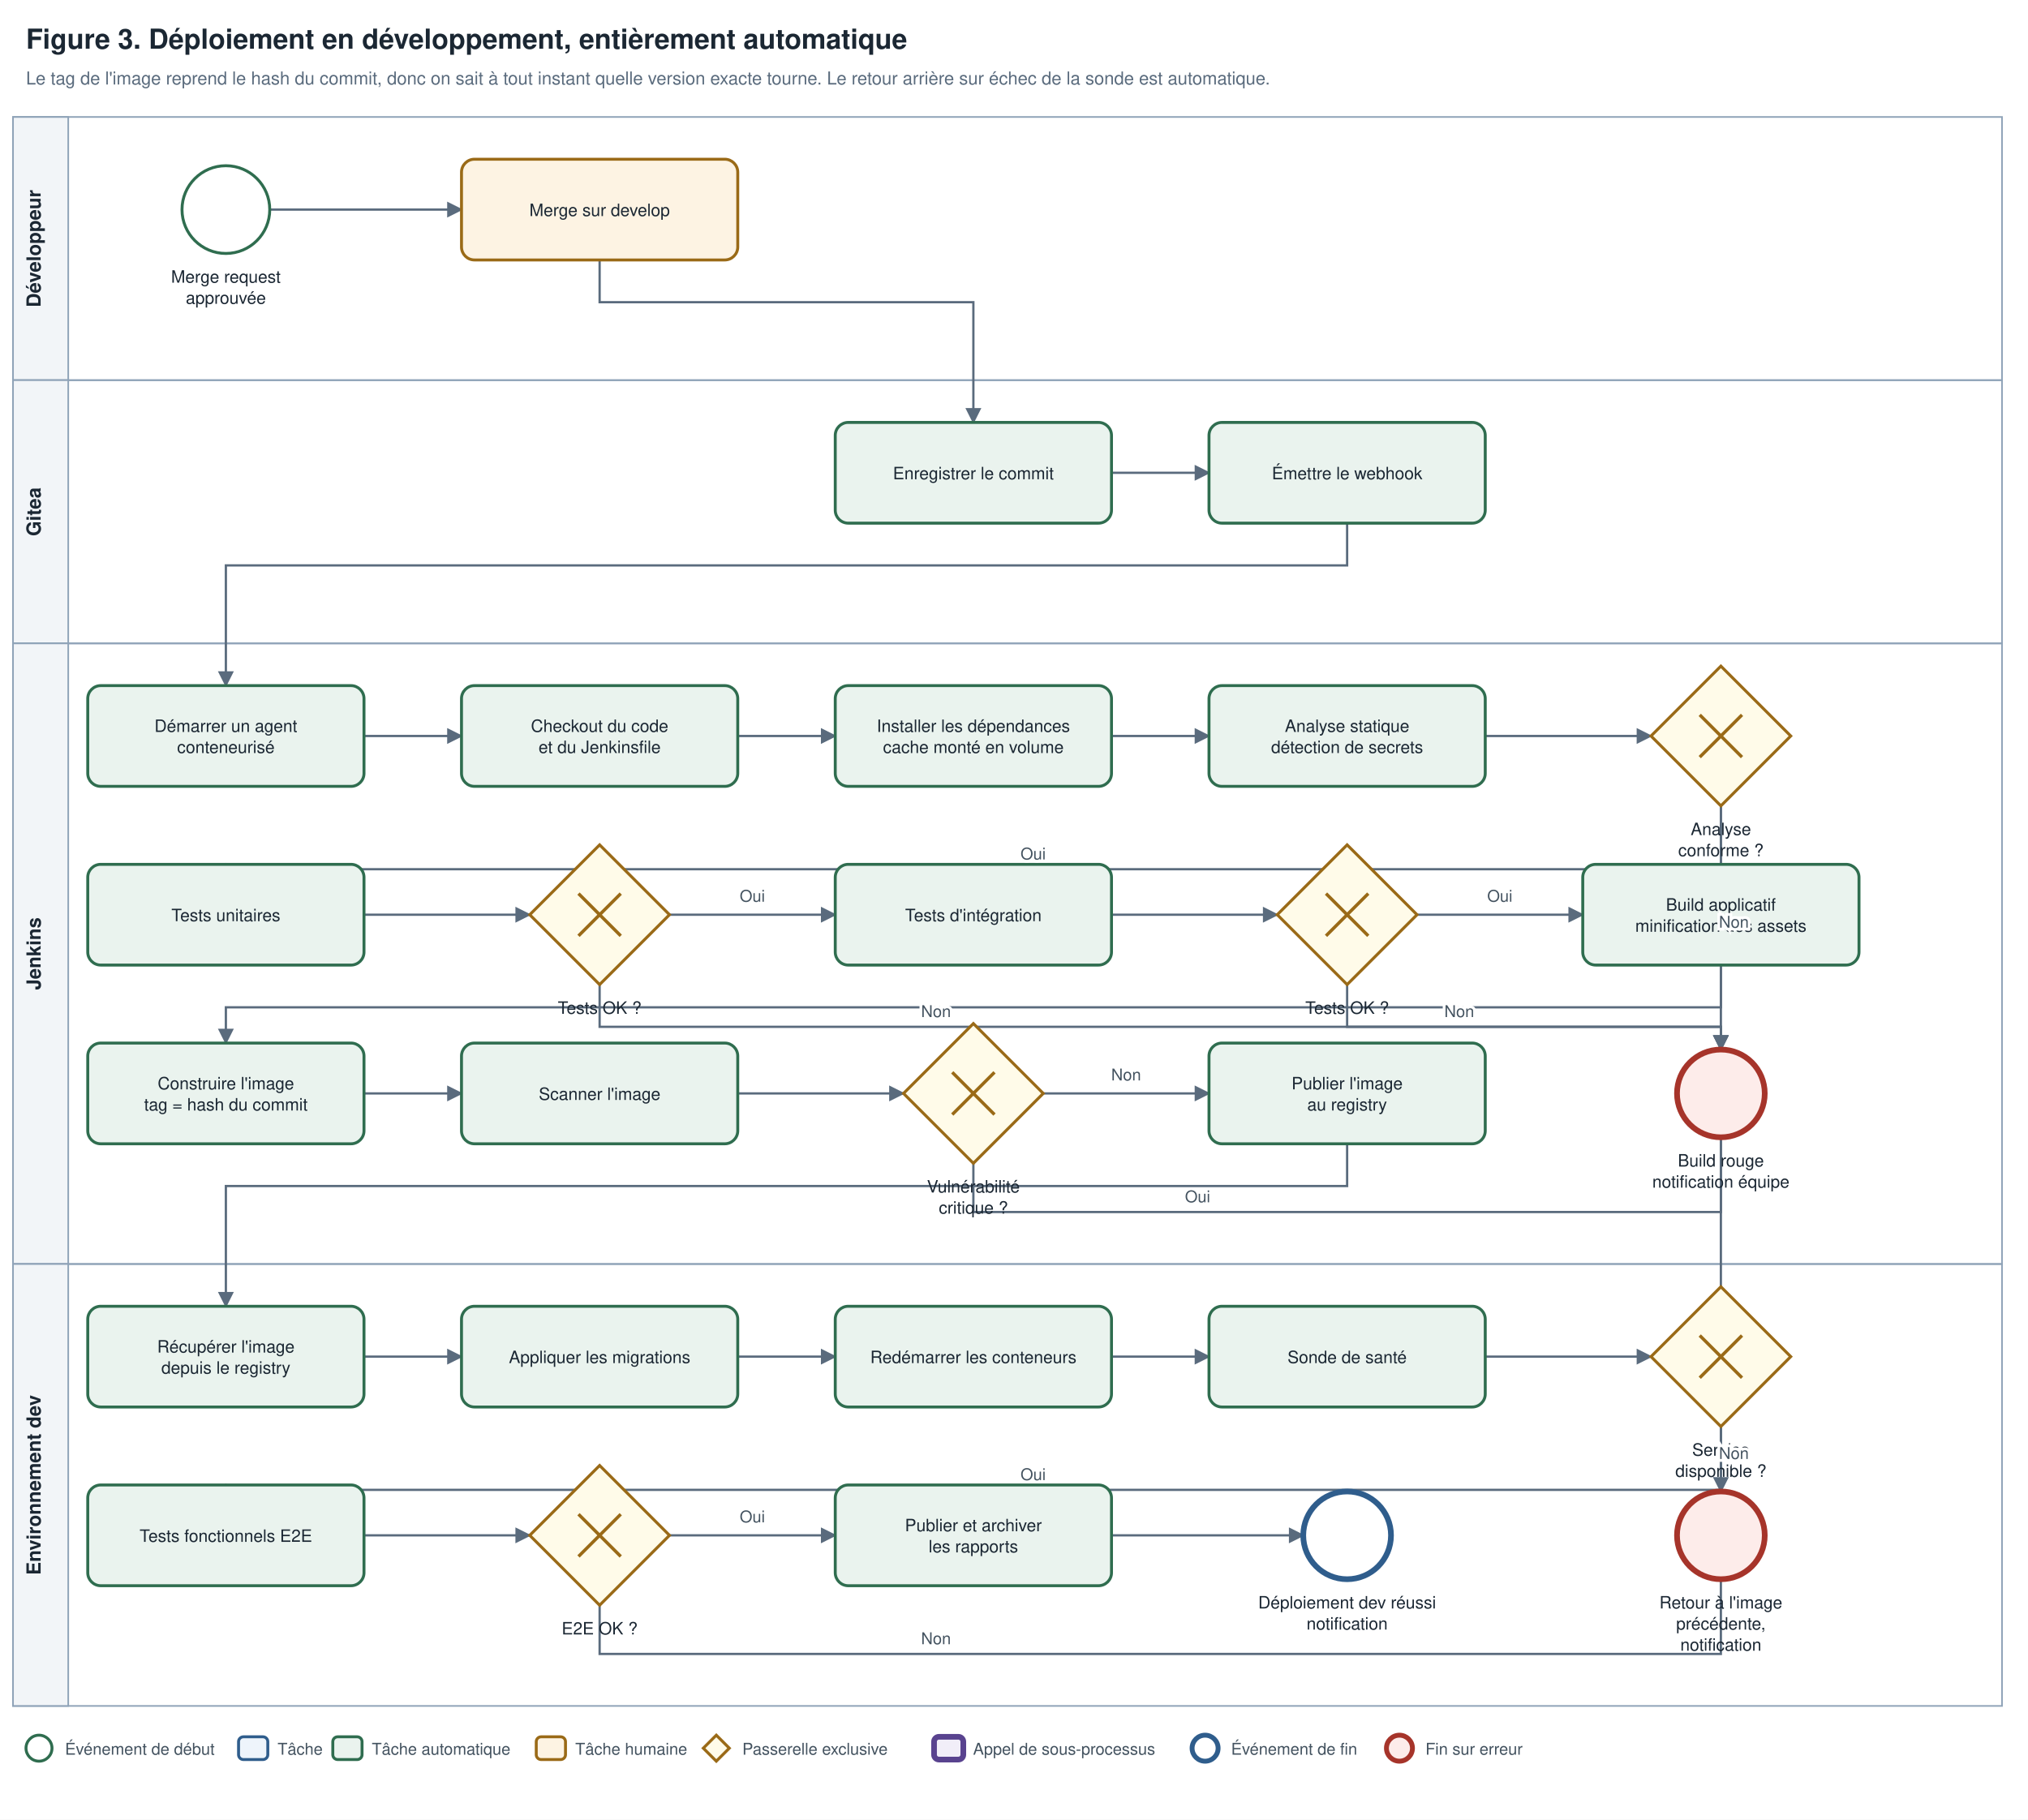
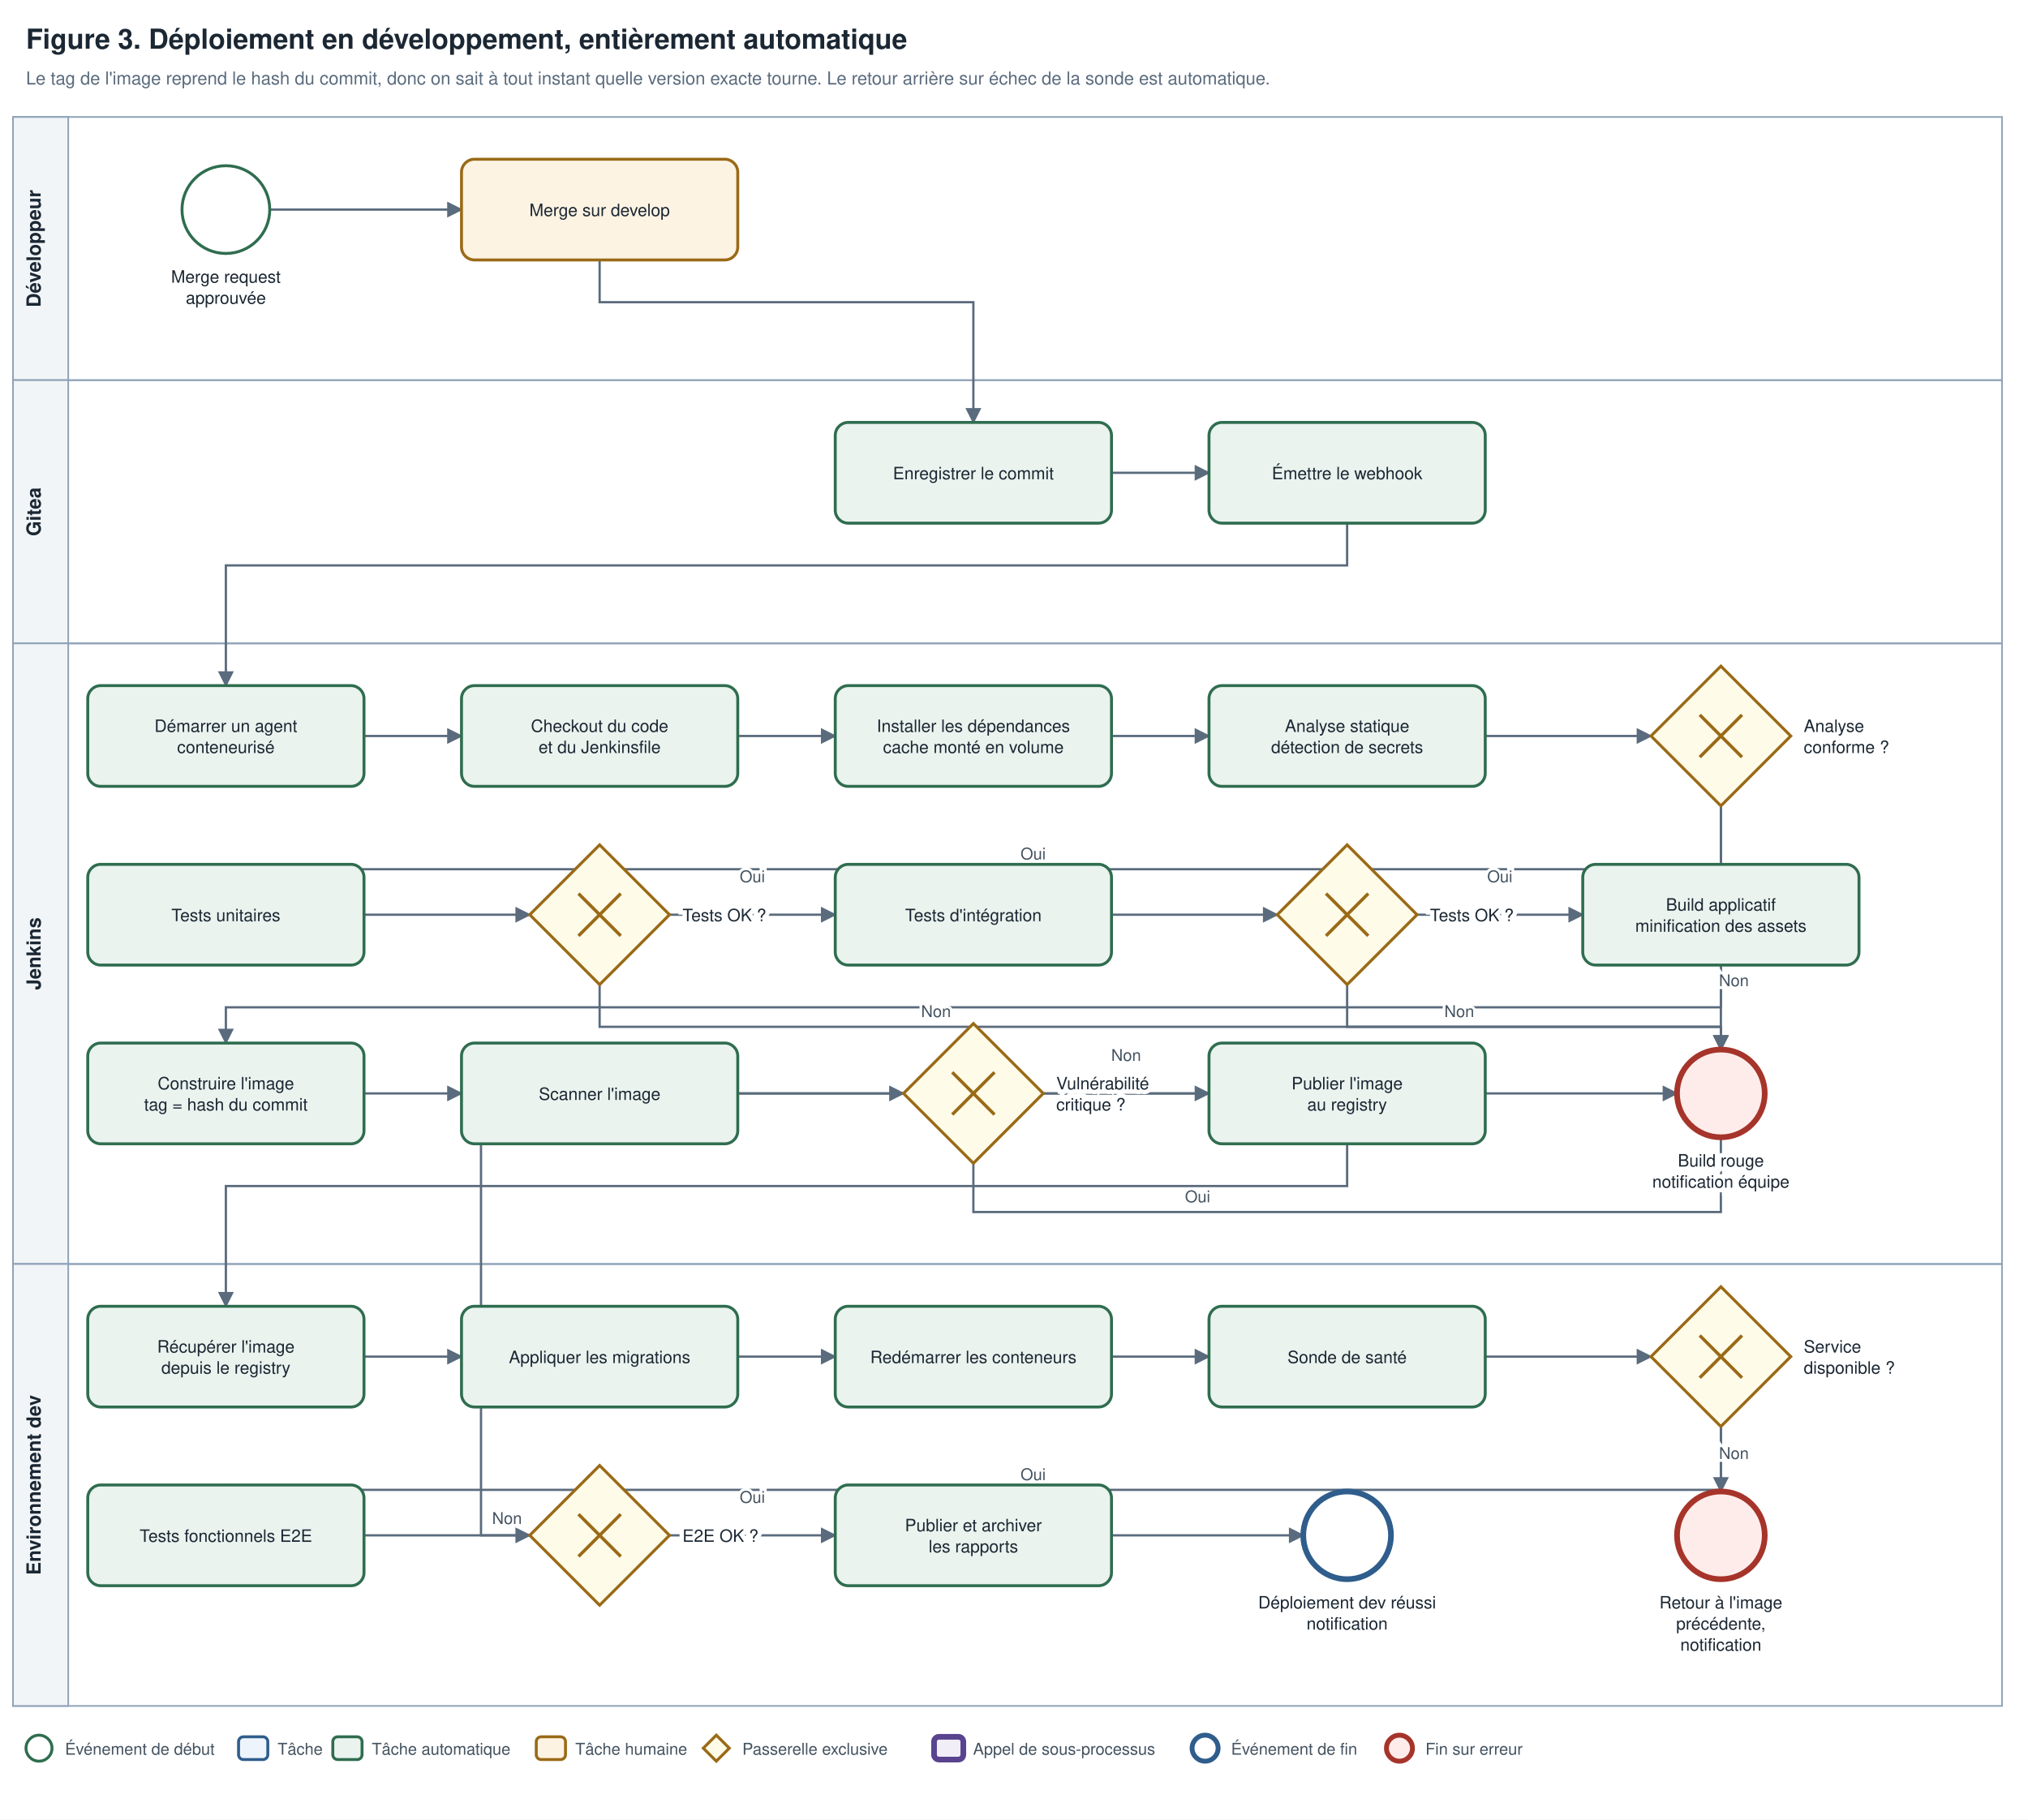
<svg xmlns="http://www.w3.org/2000/svg" width="1248" height="1120" viewBox="0 0 1248 1120" font-family="Helvetica, Arial, sans-serif">
  <rect width="1248" height="1120" fill="#ffffff" />
  <text x="16" y="30" font-size="17" font-weight="600" fill="#1b2733">Figure 3. Déploiement en développement, entièrement automatique</text>
  <text x="16" y="52" font-size="11" fill="#5a6b7d">Le tag de l'image reprend le hash du commit, donc on sait à tout instant quelle version exacte tourne. Le retour arrière sur échec de la sonde est automatique.</text>
  <rect x="8" y="72" width="1224" height="162" fill="none" stroke="#8fa3b8" />
  <rect x="8" y="72" width="34" height="162" fill="#f2f5f8" stroke="#8fa3b8" />
  <text x="25.0" y="153.0" font-size="12" font-weight="600" fill="#1b2733" text-anchor="middle" transform="rotate(-90 25.0 153.0)">Développeur</text>
  <rect x="8" y="234" width="1224" height="162" fill="none" stroke="#8fa3b8" />
  <rect x="8" y="234" width="34" height="162" fill="#f2f5f8" stroke="#8fa3b8" />
  <text x="25.0" y="315.0" font-size="12" font-weight="600" fill="#1b2733" text-anchor="middle" transform="rotate(-90 25.0 315.0)">Gitea</text>
  <rect x="8" y="396" width="1224" height="382" fill="none" stroke="#8fa3b8" />
  <rect x="8" y="396" width="34" height="382" fill="#f2f5f8" stroke="#8fa3b8" />
  <text x="25.0" y="587.0" font-size="12" font-weight="600" fill="#1b2733" text-anchor="middle" transform="rotate(-90 25.0 587.0)">Jenkins</text>
  <rect x="8" y="778" width="1224" height="272" fill="none" stroke="#8fa3b8" />
  <rect x="8" y="778" width="34" height="272" fill="#f2f5f8" stroke="#8fa3b8" />
  <text x="25.0" y="914.0" font-size="12" font-weight="600" fill="#1b2733" text-anchor="middle" transform="rotate(-90 25.0 914.0)">Environnement dev</text>
  <path d="M 166.0 129.0 L 284.0 129.0" fill="none" stroke="#5a6b7d" stroke-width="1.4" marker-end="url(#a)" />
  <path d="M 369.0 160.0 L 369.0 186.0 L 599.0 186.0 L 599.0 260.0" fill="none" stroke="#5a6b7d" stroke-width="1.4" marker-end="url(#a)" />
  <path d="M 684.0 291.0 L 744.0 291.0" fill="none" stroke="#5a6b7d" stroke-width="1.4" marker-end="url(#a)" />
  <path d="M 829.0 322.0 L 829.0 348.0 L 139.0 348.0 L 139.0 422.0" fill="none" stroke="#5a6b7d" stroke-width="1.4" marker-end="url(#a)" />
  <path d="M 224.0 453.0 L 284.0 453.0" fill="none" stroke="#5a6b7d" stroke-width="1.4" marker-end="url(#a)" />
  <path d="M 454.0 453.0 L 514.0 453.0" fill="none" stroke="#5a6b7d" stroke-width="1.4" marker-end="url(#a)" />
  <path d="M 684.0 453.0 L 744.0 453.0" fill="none" stroke="#5a6b7d" stroke-width="1.4" marker-end="url(#a)" />
  <path d="M 914.0 453.0 L 1016.0 453.0" fill="none" stroke="#5a6b7d" stroke-width="1.4" marker-end="url(#a)" />
  <path d="M 1059.0 496.0 L 1059.0 646.0" fill="none" stroke="#5a6b7d" stroke-width="1.4" marker-end="url(#a)" />
  <path d="M 1059.0 496.0 L 1059.0 535.0 L 139.0 535.0 L 139.0 532.0" fill="none" stroke="#5a6b7d" stroke-width="1.4" marker-end="url(#a)" />
  <path d="M 224.0 563.0 L 326.0 563.0" fill="none" stroke="#5a6b7d" stroke-width="1.4" marker-end="url(#a)" />
  <path d="M 369.0 606.0 L 369.0 632.0 L 1059.0 632.0 L 1059.0 646.0" fill="none" stroke="#5a6b7d" stroke-width="1.4" marker-end="url(#a)" />
  <path d="M 412.0 563.0 L 514.0 563.0" fill="none" stroke="#5a6b7d" stroke-width="1.4" marker-end="url(#a)" />
  <path d="M 684.0 563.0 L 786.0 563.0" fill="none" stroke="#5a6b7d" stroke-width="1.4" marker-end="url(#a)" />
  <path d="M 829.0 606.0 L 829.0 632.0 L 1059.0 632.0 L 1059.0 646.0" fill="none" stroke="#5a6b7d" stroke-width="1.4" marker-end="url(#a)" />
  <path d="M 872.0 563.0 L 974.0 563.0" fill="none" stroke="#5a6b7d" stroke-width="1.4" marker-end="url(#a)" />
  <path d="M 1059.0 594.0 L 1059.0 620.0 L 139.0 620.0 L 139.0 642.0" fill="none" stroke="#5a6b7d" stroke-width="1.4" marker-end="url(#a)" />
  <path d="M 224.0 673.0 L 284.0 673.0" fill="none" stroke="#5a6b7d" stroke-width="1.4" marker-end="url(#a)" />
  <path d="M 454.0 673.0 L 556.0 673.0" fill="none" stroke="#5a6b7d" stroke-width="1.4" marker-end="url(#a)" />
  <path d="M 599.0 716.0 L 599.0 746.0 L 1059.0 746.0 L 1059.0 646.0" fill="none" stroke="#5a6b7d" stroke-width="1.4" marker-end="url(#a)" />
  <path d="M 642.0 673.0 L 744.0 673.0" fill="none" stroke="#5a6b7d" stroke-width="1.4" marker-end="url(#a)" />
  <path d="M 829.0 704.0 L 829.0 730.0 L 139.0 730.0 L 139.0 804.0" fill="none" stroke="#5a6b7d" stroke-width="1.4" marker-end="url(#a)" />
  <path d="M 224.0 835.0 L 284.0 835.0" fill="none" stroke="#5a6b7d" stroke-width="1.4" marker-end="url(#a)" />
  <path d="M 454.0 835.0 L 514.0 835.0" fill="none" stroke="#5a6b7d" stroke-width="1.4" marker-end="url(#a)" />
  <path d="M 684.0 835.0 L 744.0 835.0" fill="none" stroke="#5a6b7d" stroke-width="1.4" marker-end="url(#a)" />
  <path d="M 914.0 835.0 L 1016.0 835.0" fill="none" stroke="#5a6b7d" stroke-width="1.4" marker-end="url(#a)" />
  <path d="M 1059.0 878.0 L 1059.0 918.0" fill="none" stroke="#5a6b7d" stroke-width="1.4" marker-end="url(#a)" />
  <path d="M 1059.0 878.0 L 1059.0 917.0 L 139.0 917.0 L 139.0 914.0" fill="none" stroke="#5a6b7d" stroke-width="1.4" marker-end="url(#a)" />
  <path d="M 224.0 945.0 L 326.0 945.0" fill="none" stroke="#5a6b7d" stroke-width="1.4" marker-end="url(#a)" />
-   <path d="M 369.0 988.0 L 369.0 1018.0 L 1059.0 1018.0 L 1059.0 646.0" fill="none" stroke="#5a6b7d" stroke-width="1.4" marker-end="url(#a)" />
+   <path d="M 326.0 945.0 L 296.0 945.0 L 296.0 673.0 L 1032.0 673.0" fill="none" stroke="#5a6b7d" stroke-width="1.4" marker-end="url(#a)" />
  <path d="M 412.0 945.0 L 514.0 945.0" fill="none" stroke="#5a6b7d" stroke-width="1.4" marker-end="url(#a)" />
  <path d="M 684.0 945.0 L 802.0 945.0" fill="none" stroke="#5a6b7d" stroke-width="1.4" marker-end="url(#a)" />
  <circle cx="139.0" cy="129.0" r="27.0" fill="#ffffff" stroke="#2f6d4f" stroke-width="1.8" />
-   <text x="139.0" y="174.0" font-size="10.5" fill="#1b2733" text-anchor="middle">Merge request</text>
-   <text x="139.0" y="187.0" font-size="10.5" fill="#1b2733" text-anchor="middle">approuvée</text>
+   <text x="139.0" y="174.0" font-size="10.5" fill="#1b2733" text-anchor="middle" paint-order="stroke" stroke="#ffffff" stroke-width="5.5">Merge request</text>
+   <text x="139.0" y="187.0" font-size="10.5" fill="#1b2733" text-anchor="middle" paint-order="stroke" stroke="#ffffff" stroke-width="5.5">approuvée</text>
  <rect x="284.0" y="98.0" width="170" height="62" rx="8" fill="#fdf3e3" stroke="#9a6a17" stroke-width="1.8" />
  <text x="369.0" y="133.0" font-size="10.5" fill="#1b2733" text-anchor="middle">Merge sur develop</text>
  <rect x="514.0" y="260.0" width="170" height="62" rx="8" fill="#eaf3ee" stroke="#2f6d4f" stroke-width="1.8" />
  <text x="599.0" y="295.0" font-size="10.5" fill="#1b2733" text-anchor="middle">Enregistrer le commit</text>
  <rect x="744.0" y="260.0" width="170" height="62" rx="8" fill="#eaf3ee" stroke="#2f6d4f" stroke-width="1.8" />
  <text x="829.0" y="295.0" font-size="10.5" fill="#1b2733" text-anchor="middle">Émettre le webhook</text>
  <rect x="54.0" y="422.0" width="170" height="62" rx="8" fill="#eaf3ee" stroke="#2f6d4f" stroke-width="1.8" />
  <text x="139.0" y="450.5" font-size="10.5" fill="#1b2733" text-anchor="middle">Démarrer un agent</text>
  <text x="139.0" y="463.5" font-size="10.5" fill="#1b2733" text-anchor="middle">conteneurisé</text>
  <rect x="284.0" y="422.0" width="170" height="62" rx="8" fill="#eaf3ee" stroke="#2f6d4f" stroke-width="1.8" />
  <text x="369.0" y="450.5" font-size="10.5" fill="#1b2733" text-anchor="middle">Checkout du code</text>
  <text x="369.0" y="463.5" font-size="10.5" fill="#1b2733" text-anchor="middle">et du Jenkinsfile</text>
  <rect x="514.0" y="422.0" width="170" height="62" rx="8" fill="#eaf3ee" stroke="#2f6d4f" stroke-width="1.8" />
  <text x="599.0" y="450.5" font-size="10.5" fill="#1b2733" text-anchor="middle">Installer les dépendances</text>
  <text x="599.0" y="463.5" font-size="10.5" fill="#1b2733" text-anchor="middle">cache monté en volume</text>
  <rect x="744.0" y="422.0" width="170" height="62" rx="8" fill="#eaf3ee" stroke="#2f6d4f" stroke-width="1.8" />
  <text x="829.0" y="450.5" font-size="10.5" fill="#1b2733" text-anchor="middle">Analyse statique</text>
  <text x="829.0" y="463.5" font-size="10.5" fill="#1b2733" text-anchor="middle">détection de secrets</text>
  <polygon points="1059.0,410.0 1102.0,453.0 1059.0,496.0 1016.0,453.0" fill="#fffbe9" stroke="#9a6a17" stroke-width="1.8" />
  <path d="M 1046.0 440.0 L 1072.0 466.0 M 1072.0 440.0 L 1046.0 466.0" stroke="#9a6a17" stroke-width="2" fill="none" />
-   <text x="1059.0" y="514.0" font-size="10.5" fill="#1b2733" text-anchor="middle">Analyse</text>
-   <text x="1059.0" y="527.0" font-size="10.5" fill="#1b2733" text-anchor="middle">conforme ?</text>
+   <text x="1110.0" y="450.5" font-size="10.5" fill="#1b2733" text-anchor="start" paint-order="stroke" stroke="#ffffff" stroke-width="5.5">Analyse</text>
+   <text x="1110.0" y="463.5" font-size="10.5" fill="#1b2733" text-anchor="start" paint-order="stroke" stroke="#ffffff" stroke-width="5.5">conforme ?</text>
  <rect x="54.0" y="532.0" width="170" height="62" rx="8" fill="#eaf3ee" stroke="#2f6d4f" stroke-width="1.8" />
  <text x="139.0" y="567.0" font-size="10.5" fill="#1b2733" text-anchor="middle">Tests unitaires</text>
  <polygon points="369.0,520.0 412.0,563.0 369.0,606.0 326.0,563.0" fill="#fffbe9" stroke="#9a6a17" stroke-width="1.8" />
  <path d="M 356.0 550.0 L 382.0 576.0 M 382.0 550.0 L 356.0 576.0" stroke="#9a6a17" stroke-width="2" fill="none" />
-   <text x="369.0" y="624.0" font-size="10.5" fill="#1b2733" text-anchor="middle">Tests OK ?</text>
+   <text x="420.0" y="567.0" font-size="10.5" fill="#1b2733" text-anchor="start" paint-order="stroke" stroke="#ffffff" stroke-width="5.5">Tests OK ?</text>
  <rect x="514.0" y="532.0" width="170" height="62" rx="8" fill="#eaf3ee" stroke="#2f6d4f" stroke-width="1.8" />
  <text x="599.0" y="567.0" font-size="10.5" fill="#1b2733" text-anchor="middle">Tests d'intégration</text>
  <polygon points="829.0,520.0 872.0,563.0 829.0,606.0 786.0,563.0" fill="#fffbe9" stroke="#9a6a17" stroke-width="1.8" />
  <path d="M 816.0 550.0 L 842.0 576.0 M 842.0 550.0 L 816.0 576.0" stroke="#9a6a17" stroke-width="2" fill="none" />
-   <text x="829.0" y="624.0" font-size="10.5" fill="#1b2733" text-anchor="middle">Tests OK ?</text>
+   <text x="880.0" y="567.0" font-size="10.5" fill="#1b2733" text-anchor="start" paint-order="stroke" stroke="#ffffff" stroke-width="5.5">Tests OK ?</text>
  <rect x="974.0" y="532.0" width="170" height="62" rx="8" fill="#eaf3ee" stroke="#2f6d4f" stroke-width="1.8" />
  <text x="1059.0" y="560.5" font-size="10.5" fill="#1b2733" text-anchor="middle">Build applicatif</text>
  <text x="1059.0" y="573.5" font-size="10.5" fill="#1b2733" text-anchor="middle">minification des assets</text>
  <rect x="54.0" y="642.0" width="170" height="62" rx="8" fill="#eaf3ee" stroke="#2f6d4f" stroke-width="1.8" />
  <text x="139.0" y="670.5" font-size="10.5" fill="#1b2733" text-anchor="middle">Construire l'image</text>
  <text x="139.0" y="683.5" font-size="10.5" fill="#1b2733" text-anchor="middle">tag = hash du commit</text>
  <rect x="284.0" y="642.0" width="170" height="62" rx="8" fill="#eaf3ee" stroke="#2f6d4f" stroke-width="1.8" />
  <text x="369.0" y="677.0" font-size="10.5" fill="#1b2733" text-anchor="middle">Scanner l'image</text>
  <polygon points="599.0,630.0 642.0,673.0 599.0,716.0 556.0,673.0" fill="#fffbe9" stroke="#9a6a17" stroke-width="1.8" />
  <path d="M 586.0 660.0 L 612.0 686.0 M 612.0 660.0 L 586.0 686.0" stroke="#9a6a17" stroke-width="2" fill="none" />
-   <text x="599.0" y="734.0" font-size="10.5" fill="#1b2733" text-anchor="middle">Vulnérabilité</text>
-   <text x="599.0" y="747.0" font-size="10.5" fill="#1b2733" text-anchor="middle">critique ?</text>
+   <text x="650.0" y="670.5" font-size="10.5" fill="#1b2733" text-anchor="start" paint-order="stroke" stroke="#ffffff" stroke-width="5.5">Vulnérabilité</text>
+   <text x="650.0" y="683.5" font-size="10.5" fill="#1b2733" text-anchor="start" paint-order="stroke" stroke="#ffffff" stroke-width="5.5">critique ?</text>
  <rect x="744.0" y="642.0" width="170" height="62" rx="8" fill="#eaf3ee" stroke="#2f6d4f" stroke-width="1.8" />
  <text x="829.0" y="670.5" font-size="10.5" fill="#1b2733" text-anchor="middle">Publier l'image</text>
  <text x="829.0" y="683.5" font-size="10.5" fill="#1b2733" text-anchor="middle">au registry</text>
  <circle cx="1059.0" cy="673.0" r="27.0" fill="#fdecea" stroke="#a6342a" stroke-width="3.5" />
-   <text x="1059.0" y="718.0" font-size="10.5" fill="#1b2733" text-anchor="middle">Build rouge</text>
-   <text x="1059.0" y="731.0" font-size="10.5" fill="#1b2733" text-anchor="middle">notification équipe</text>
+   <text x="1059.0" y="718.0" font-size="10.5" fill="#1b2733" text-anchor="middle" paint-order="stroke" stroke="#ffffff" stroke-width="5.5">Build rouge</text>
+   <text x="1059.0" y="731.0" font-size="10.5" fill="#1b2733" text-anchor="middle" paint-order="stroke" stroke="#ffffff" stroke-width="5.5">notification équipe</text>
  <rect x="54.0" y="804.0" width="170" height="62" rx="8" fill="#eaf3ee" stroke="#2f6d4f" stroke-width="1.8" />
  <text x="139.0" y="832.5" font-size="10.5" fill="#1b2733" text-anchor="middle">Récupérer l'image</text>
  <text x="139.0" y="845.5" font-size="10.5" fill="#1b2733" text-anchor="middle">depuis le registry</text>
  <rect x="284.0" y="804.0" width="170" height="62" rx="8" fill="#eaf3ee" stroke="#2f6d4f" stroke-width="1.8" />
  <text x="369.0" y="839.0" font-size="10.5" fill="#1b2733" text-anchor="middle">Appliquer les migrations</text>
  <rect x="514.0" y="804.0" width="170" height="62" rx="8" fill="#eaf3ee" stroke="#2f6d4f" stroke-width="1.8" />
  <text x="599.0" y="839.0" font-size="10.5" fill="#1b2733" text-anchor="middle">Redémarrer les conteneurs</text>
  <rect x="744.0" y="804.0" width="170" height="62" rx="8" fill="#eaf3ee" stroke="#2f6d4f" stroke-width="1.8" />
  <text x="829.0" y="839.0" font-size="10.5" fill="#1b2733" text-anchor="middle">Sonde de santé</text>
  <polygon points="1059.0,792.0 1102.0,835.0 1059.0,878.0 1016.0,835.0" fill="#fffbe9" stroke="#9a6a17" stroke-width="1.8" />
  <path d="M 1046.0 822.0 L 1072.0 848.0 M 1072.0 822.0 L 1046.0 848.0" stroke="#9a6a17" stroke-width="2" fill="none" />
-   <text x="1059.0" y="896.0" font-size="10.5" fill="#1b2733" text-anchor="middle">Service</text>
-   <text x="1059.0" y="909.0" font-size="10.5" fill="#1b2733" text-anchor="middle">disponible ?</text>
+   <text x="1110.0" y="832.5" font-size="10.5" fill="#1b2733" text-anchor="start" paint-order="stroke" stroke="#ffffff" stroke-width="5.5">Service</text>
+   <text x="1110.0" y="845.5" font-size="10.5" fill="#1b2733" text-anchor="start" paint-order="stroke" stroke="#ffffff" stroke-width="5.5">disponible ?</text>
  <rect x="54.0" y="914.0" width="170" height="62" rx="8" fill="#eaf3ee" stroke="#2f6d4f" stroke-width="1.8" />
  <text x="139.0" y="949.0" font-size="10.5" fill="#1b2733" text-anchor="middle">Tests fonctionnels E2E</text>
  <polygon points="369.0,902.0 412.0,945.0 369.0,988.0 326.0,945.0" fill="#fffbe9" stroke="#9a6a17" stroke-width="1.8" />
  <path d="M 356.0 932.0 L 382.0 958.0 M 382.0 932.0 L 356.0 958.0" stroke="#9a6a17" stroke-width="2" fill="none" />
-   <text x="369.0" y="1006.0" font-size="10.5" fill="#1b2733" text-anchor="middle">E2E OK ?</text>
+   <text x="420.0" y="949.0" font-size="10.5" fill="#1b2733" text-anchor="start" paint-order="stroke" stroke="#ffffff" stroke-width="5.5">E2E OK ?</text>
  <rect x="514.0" y="914.0" width="170" height="62" rx="8" fill="#eaf3ee" stroke="#2f6d4f" stroke-width="1.8" />
  <text x="599.0" y="942.5" font-size="10.5" fill="#1b2733" text-anchor="middle">Publier et archiver</text>
  <text x="599.0" y="955.5" font-size="10.5" fill="#1b2733" text-anchor="middle">les rapports</text>
  <circle cx="829.0" cy="945.0" r="27.0" fill="#ffffff" stroke="#2f5d8c" stroke-width="3.5" />
-   <text x="829.0" y="990.0" font-size="10.5" fill="#1b2733" text-anchor="middle">Déploiement dev réussi</text>
-   <text x="829.0" y="1003.0" font-size="10.5" fill="#1b2733" text-anchor="middle">notification</text>
+   <text x="829.0" y="990.0" font-size="10.5" fill="#1b2733" text-anchor="middle" paint-order="stroke" stroke="#ffffff" stroke-width="5.5">Déploiement dev réussi</text>
+   <text x="829.0" y="1003.0" font-size="10.5" fill="#1b2733" text-anchor="middle" paint-order="stroke" stroke="#ffffff" stroke-width="5.5">notification</text>
  <circle cx="1059.0" cy="945.0" r="27.0" fill="#fdecea" stroke="#a6342a" stroke-width="3.5" />
-   <text x="1059.0" y="990.0" font-size="10.5" fill="#1b2733" text-anchor="middle">Retour à l'image</text>
-   <text x="1059.0" y="1003.0" font-size="10.5" fill="#1b2733" text-anchor="middle">précédente,</text>
-   <text x="1059.0" y="1016.0" font-size="10.5" fill="#1b2733" text-anchor="middle">notification</text>
-   <text x="1067.0" y="571.0" font-size="10" fill="#43525f" text-anchor="middle" paint-order="stroke" stroke="#ffffff" stroke-width="3.5">Non</text>
+   <text x="1059.0" y="990.0" font-size="10.5" fill="#1b2733" text-anchor="middle" paint-order="stroke" stroke="#ffffff" stroke-width="5.5">Retour à l'image</text>
+   <text x="1059.0" y="1003.0" font-size="10.5" fill="#1b2733" text-anchor="middle" paint-order="stroke" stroke="#ffffff" stroke-width="5.5">précédente,</text>
+   <text x="1059.0" y="1016.0" font-size="10.5" fill="#1b2733" text-anchor="middle" paint-order="stroke" stroke="#ffffff" stroke-width="5.5">notification</text>
+   <text x="1067.0" y="607.0" font-size="10" fill="#43525f" text-anchor="middle" paint-order="stroke" stroke="#ffffff" stroke-width="3.5">Non</text>
  <text x="635.8" y="529.0" font-size="10" fill="#43525f" text-anchor="middle" paint-order="stroke" stroke="#ffffff" stroke-width="3.5">Oui</text>
  <text x="576.0" y="626.0" font-size="10" fill="#43525f" text-anchor="middle" paint-order="stroke" stroke="#ffffff" stroke-width="3.5">Non</text>
-   <text x="463.0" y="555.0" font-size="10" fill="#43525f" text-anchor="middle" paint-order="stroke" stroke="#ffffff" stroke-width="3.5">Oui</text>
+   <text x="463.0" y="543.0" font-size="10" fill="#43525f" text-anchor="middle" paint-order="stroke" stroke="#ffffff" stroke-width="3.5">Oui</text>
  <text x="898.0" y="626.0" font-size="10" fill="#43525f" text-anchor="middle" paint-order="stroke" stroke="#ffffff" stroke-width="3.5">Non</text>
-   <text x="923.0" y="555.0" font-size="10" fill="#43525f" text-anchor="middle" paint-order="stroke" stroke="#ffffff" stroke-width="3.5">Oui</text>
+   <text x="923.0" y="543.0" font-size="10" fill="#43525f" text-anchor="middle" paint-order="stroke" stroke="#ffffff" stroke-width="3.5">Oui</text>
  <text x="737.0" y="740.0" font-size="10" fill="#43525f" text-anchor="middle" paint-order="stroke" stroke="#ffffff" stroke-width="3.5">Oui</text>
-   <text x="693.0" y="665.0" font-size="10" fill="#43525f" text-anchor="middle" paint-order="stroke" stroke="#ffffff" stroke-width="3.5">Non</text>
+   <text x="693.0" y="653.0" font-size="10" fill="#43525f" text-anchor="middle" paint-order="stroke" stroke="#ffffff" stroke-width="3.5">Non</text>
  <text x="1067.0" y="898.0" font-size="10" fill="#43525f" text-anchor="middle" paint-order="stroke" stroke="#ffffff" stroke-width="3.5">Non</text>
  <text x="635.8" y="911.0" font-size="10" fill="#43525f" text-anchor="middle" paint-order="stroke" stroke="#ffffff" stroke-width="3.5">Oui</text>
-   <text x="576.0" y="1012.0" font-size="10" fill="#43525f" text-anchor="middle" paint-order="stroke" stroke="#ffffff" stroke-width="3.5">Non</text>
-   <text x="463.0" y="937.0" font-size="10" fill="#43525f" text-anchor="middle" paint-order="stroke" stroke="#ffffff" stroke-width="3.5">Oui</text>
+   <text x="312.0" y="938.0" font-size="10" fill="#43525f" text-anchor="middle" paint-order="stroke" stroke="#ffffff" stroke-width="3.5">Non</text>
+   <text x="463.0" y="925.0" font-size="10" fill="#43525f" text-anchor="middle" paint-order="stroke" stroke="#ffffff" stroke-width="3.5">Oui</text>
  <circle cx="24" cy="1076" r="8" fill="#ffffff" stroke="#2f6d4f" stroke-width="1.8" />
  <text x="40" y="1080" font-size="10" fill="#43525f">Événement de début</text>
  <rect x="146.8" y="1069" width="18" height="14" rx="3" fill="#eef4fb" stroke="#2f5d8c" stroke-width="1.8" />
  <text x="170.8" y="1080" font-size="10" fill="#43525f">Tâche</text>
  <rect x="204.8" y="1069" width="18" height="14" rx="3" fill="#eaf3ee" stroke="#2f6d4f" stroke-width="1.8" />
  <text x="228.8" y="1080" font-size="10" fill="#43525f">Tâche automatique</text>
  <rect x="330.0" y="1069" width="18" height="14" rx="3" fill="#fdf3e3" stroke="#9a6a17" stroke-width="1.8" />
  <text x="354.0" y="1080" font-size="10" fill="#43525f">Tâche humaine</text>
  <polygon points="440.8,1068 448.8,1076 440.8,1084 432.8,1076" fill="#fffbe9" stroke="#9a6a17" stroke-width="1.8" />
  <text x="456.8" y="1080" font-size="10" fill="#43525f">Passerelle exclusive</text>
  <rect x="574.8" y="1069" width="18" height="14" rx="3" fill="#f1eef8" stroke="#59438f" stroke-width="3.5" />
  <text x="598.8" y="1080" font-size="10" fill="#43525f">Appel de sous-processus</text>
  <circle cx="741.6" cy="1076" r="8" fill="#ffffff" stroke="#2f5d8c" stroke-width="3" />
  <text x="757.6" y="1080" font-size="10" fill="#43525f">Événement de fin</text>
  <circle cx="861.2" cy="1076" r="8" fill="#fdecea" stroke="#a6342a" stroke-width="3" />
  <text x="877.2" y="1080" font-size="10" fill="#43525f">Fin sur erreur</text>
  <defs>
    <marker id="a" viewBox="0 0 10 10" refX="9" refY="5" markerWidth="7" markerHeight="7" orient="auto-start-reverse">
      <path d="M 0 0 L 10 5 L 0 10 z" fill="#5a6b7d" />
    </marker>
  </defs>
</svg>
